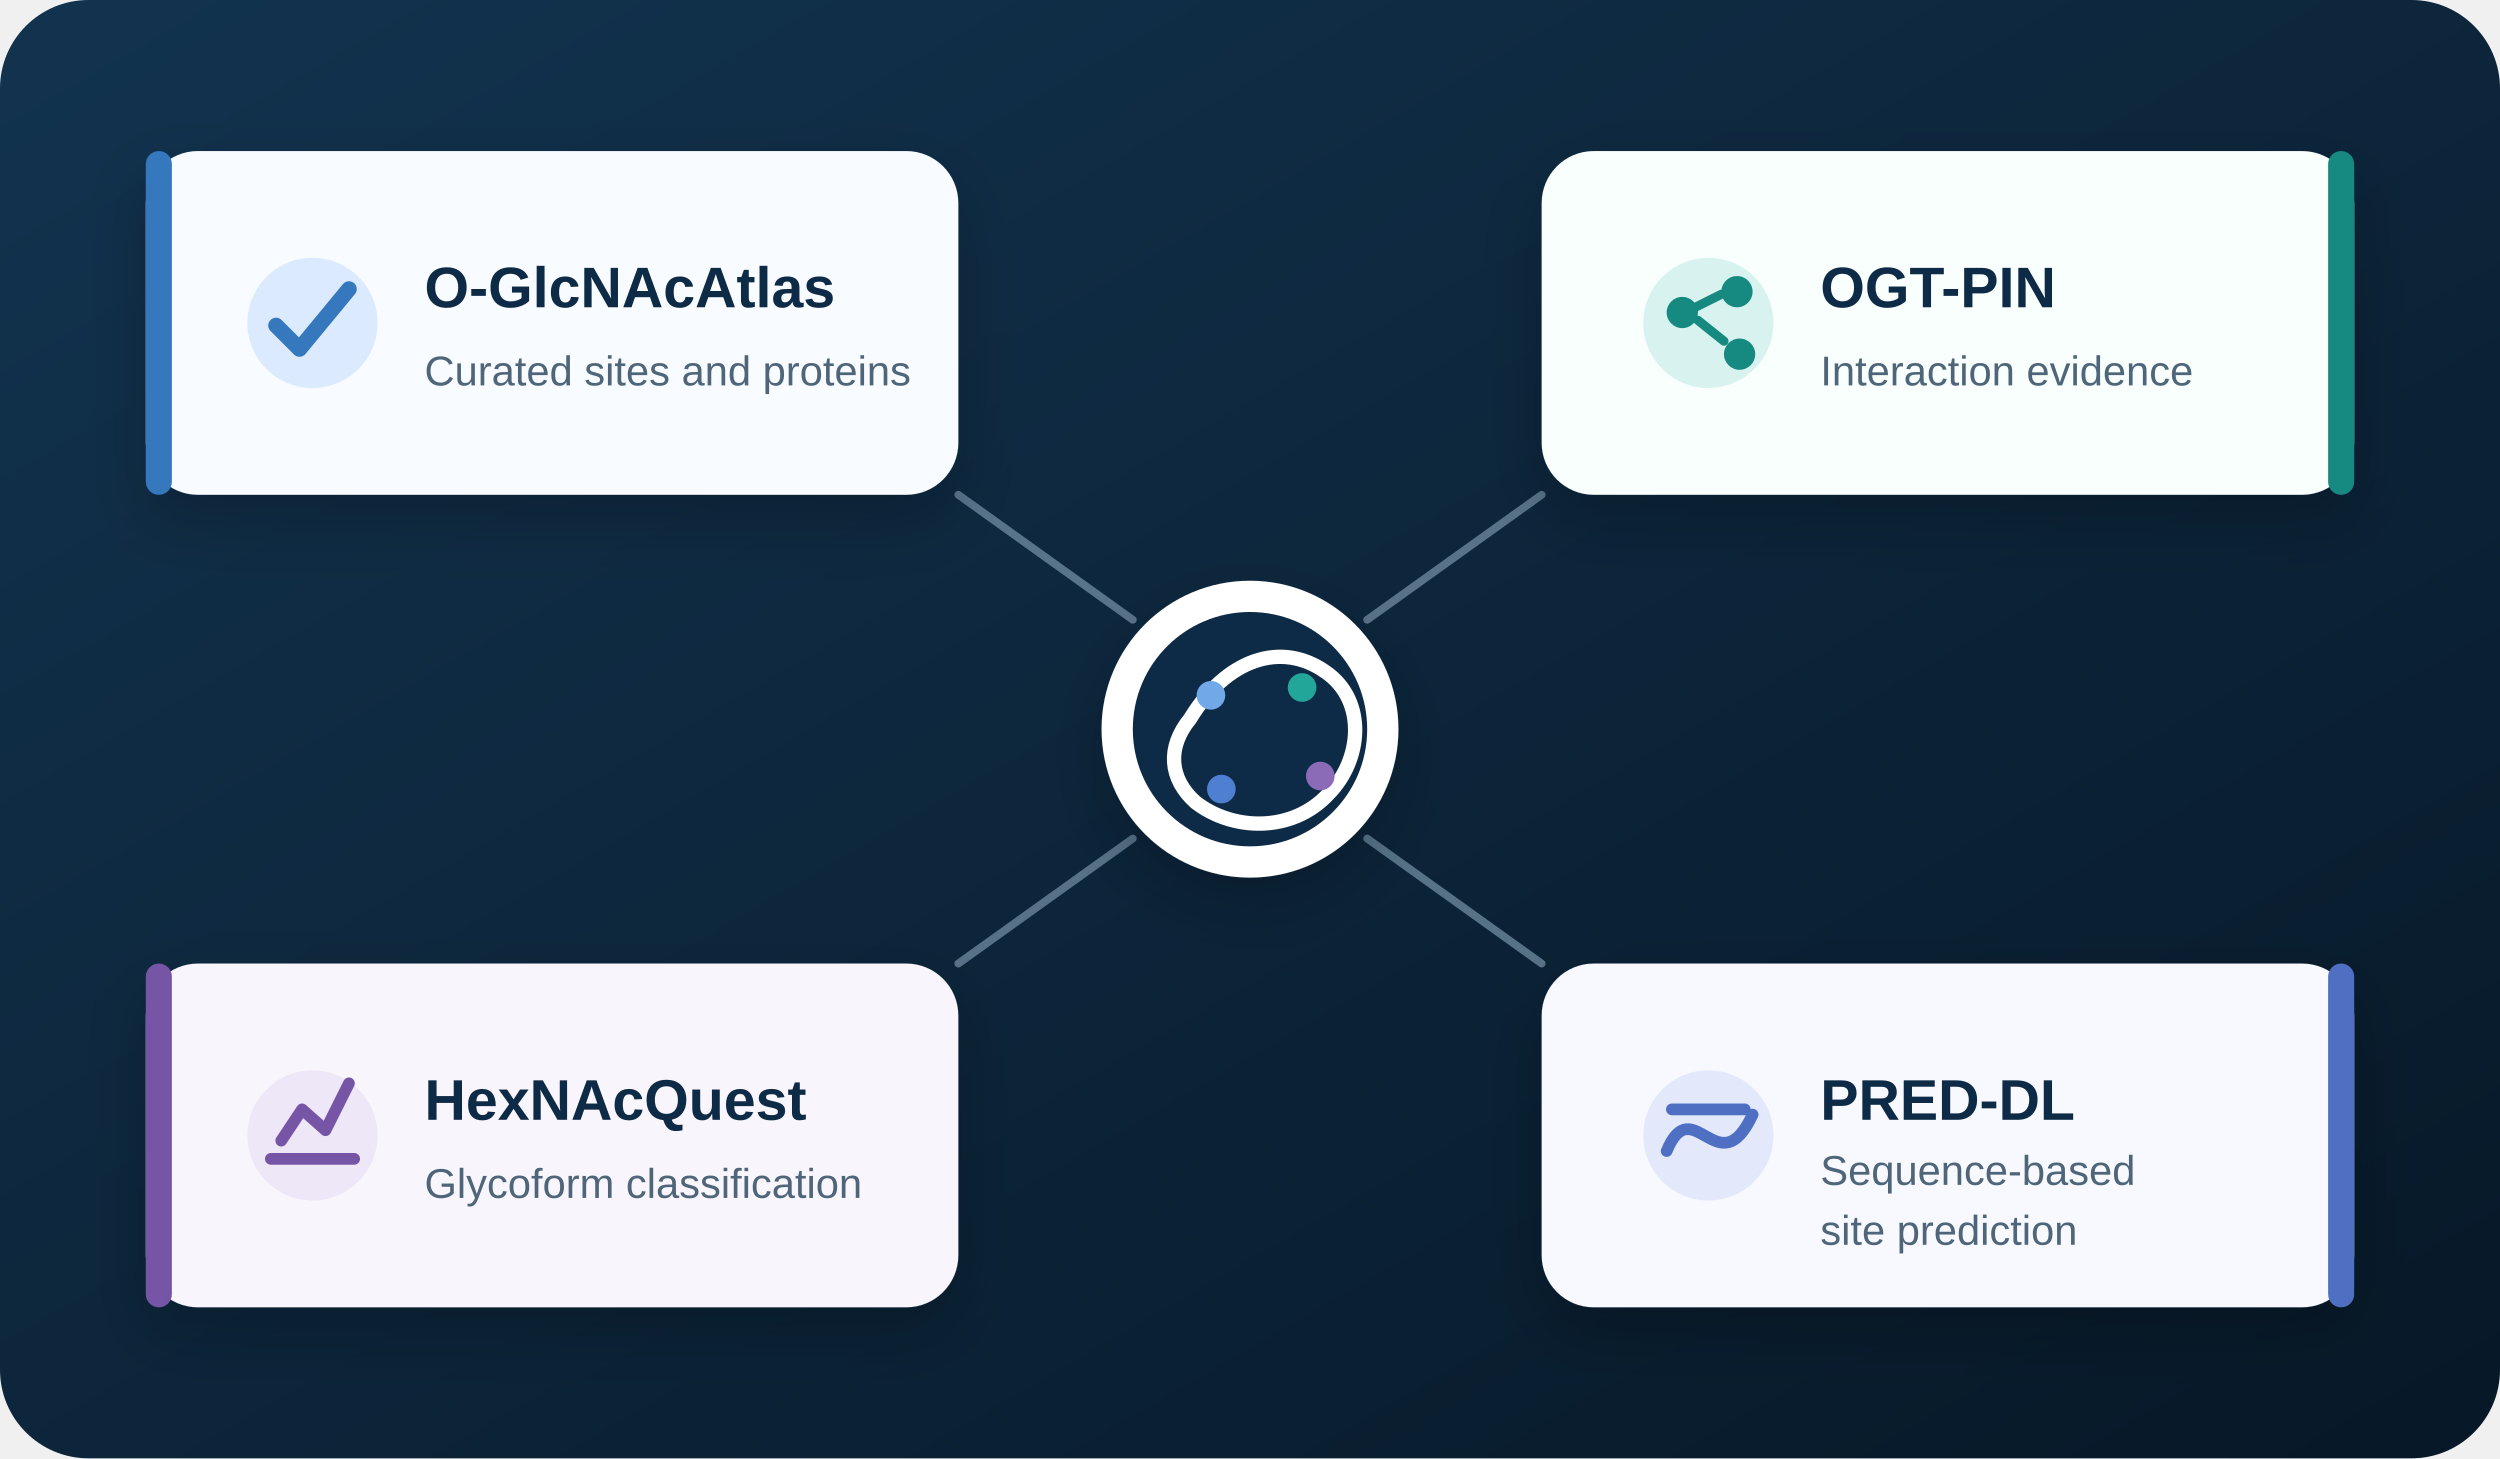
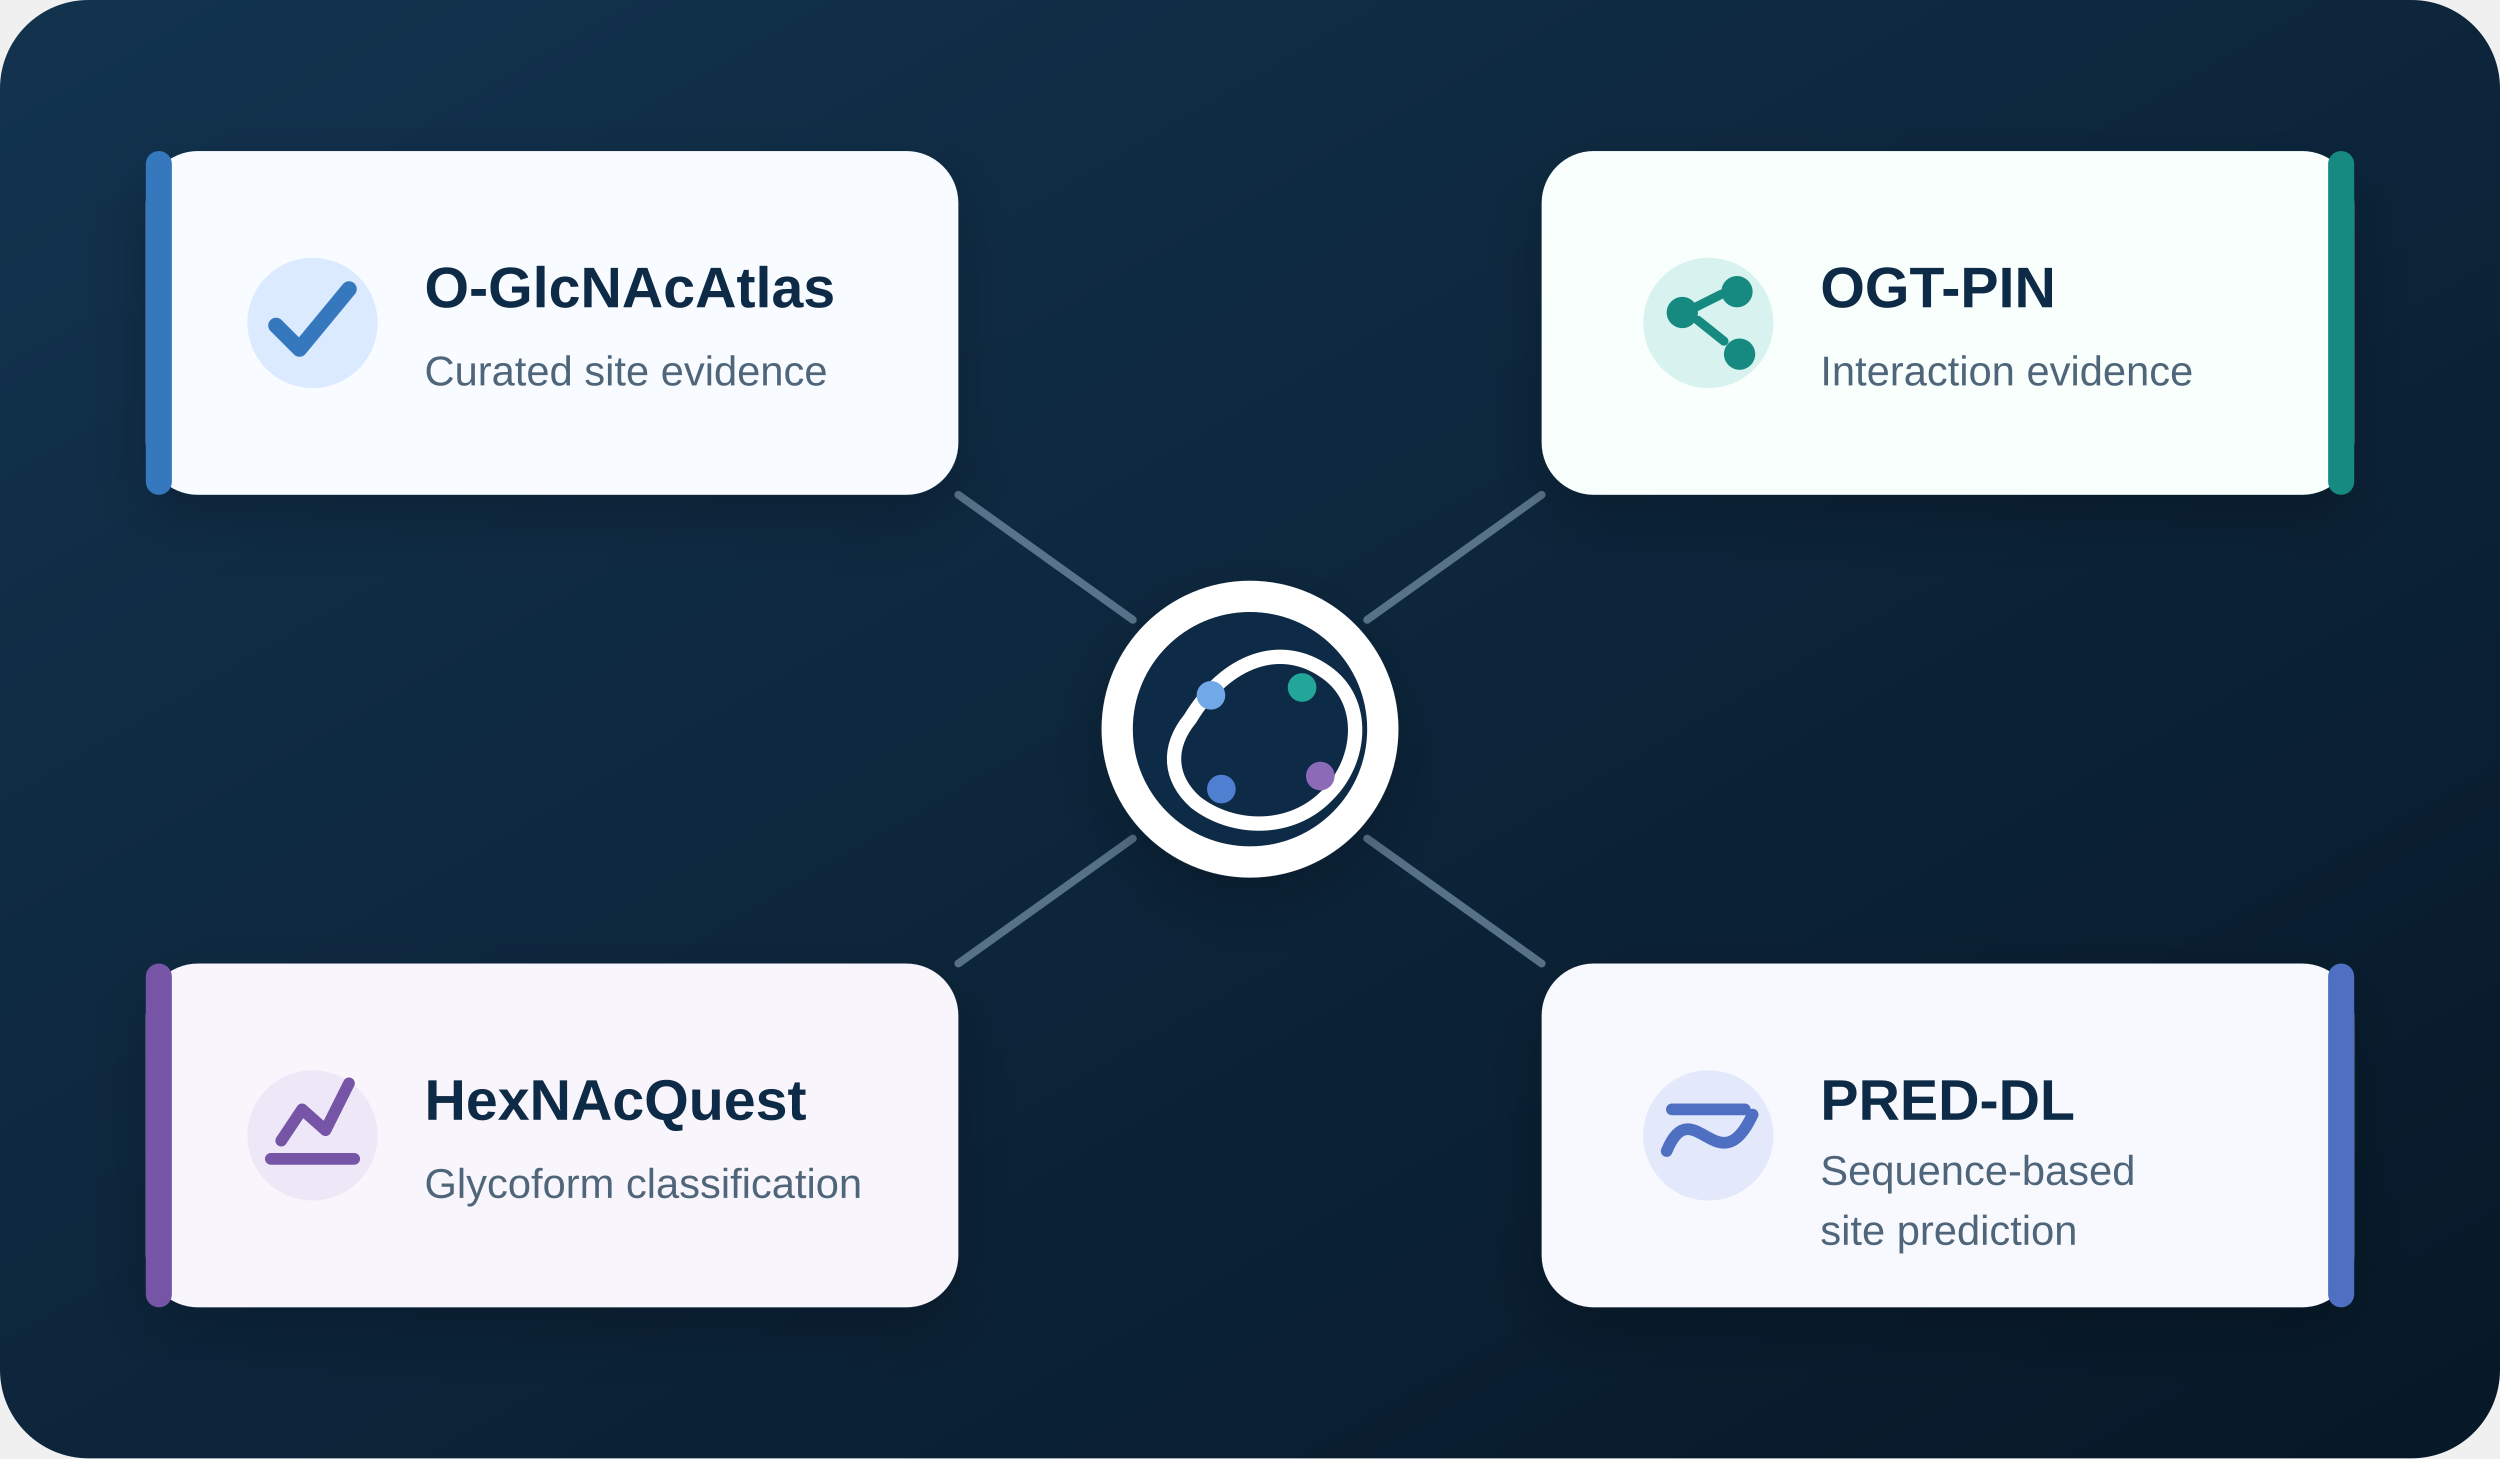
<svg xmlns="http://www.w3.org/2000/svg" viewBox="0 0 960 560" role="img" aria-labelledby="title desc">
  <defs>
    <linearGradient id="backdrop" x1="0" y1="0" x2="1" y2="1">
      <stop offset="0" stop-color="#12334f" />
      <stop offset="1" stop-color="#071827" />
    </linearGradient>
    <filter id="shadow" x="-20%" y="-24%" width="140%" height="148%">
      <feDropShadow dx="0" dy="10" stdDeviation="12" flood-color="#020c15" flood-opacity=".22" />
    </filter>
  </defs>
  <rect width="960" height="560" rx="34" fill="url(#backdrop)" />
  <g fill="none" stroke="#a9c7dc" stroke-linecap="round" stroke-width="3">
    <path d="M435 238 368 190" stroke-opacity=".48" />
    <path d="M525 238 592 190" stroke-opacity=".48" />
    <path d="M435 322 368 370" stroke-opacity=".48" />
    <path d="M525 322 592 370" stroke-opacity=".48" />
  </g>
  <g filter="url(#shadow)" font-family="Arial, sans-serif">
    <g>
      <rect x="56" y="58" width="312" height="132" rx="20" fill="#f8fbff" />
      <rect x="56" y="58" width="10" height="132" rx="5" fill="#3478bd" />
      <circle cx="120" cy="124" r="25" fill="#dbeafe" />
      <path d="m106 125 9 9 19-23" fill="none" stroke="#3478bd" stroke-linecap="round" stroke-linejoin="round" stroke-width="6" />
      <text x="163" y="118" fill="#102b46" font-size="22" font-weight="700">O-GlcNAcAtlas</text>
-       <text x="163" y="148" fill="#50667a" font-size="16">Curated sites and proteins</text>
+       <text x="163" y="148" fill="#50667a" font-size="16">Curated site evidence</text>
    </g>
    <g>
      <rect x="592" y="58" width="312" height="132" rx="20" fill="#f8fffd" />
      <rect x="894" y="58" width="10" height="132" rx="5" fill="#168a80" />
      <circle cx="656" cy="124" r="25" fill="#d8f3ef" />
      <circle cx="646" cy="120" r="6" fill="#168a80" />
      <circle cx="667" cy="112" r="6" fill="#168a80" />
      <circle cx="668" cy="136" r="6" fill="#168a80" />
      <path d="m651 118 10-5m-9 10 10 8" fill="none" stroke="#168a80" stroke-linecap="round" stroke-width="3.5" />
      <text x="699" y="118" fill="#102b46" font-size="22" font-weight="700">OGT-PIN</text>
      <text x="699" y="148" fill="#50667a" font-size="16">Interaction evidence</text>
    </g>
    <g>
      <rect x="56" y="370" width="312" height="132" rx="20" fill="#f8f6fc" />
      <rect x="56" y="370" width="10" height="132" rx="5" fill="#7655a6" />
      <circle cx="120" cy="436" r="25" fill="#eee7f8" />
      <path d="M104 445h32M108 438l8-12 9 8 9-18" fill="none" stroke="#7655a6" stroke-linecap="round" stroke-linejoin="round" stroke-width="4.5" />
      <text x="163" y="430" fill="#102b46" font-size="22" font-weight="700">HexNAcQuest</text>
      <text x="163" y="460" fill="#50667a" font-size="16">Glycoform classification</text>
    </g>
    <g>
      <rect x="592" y="370" width="312" height="132" rx="20" fill="#f7f9ff" />
      <rect x="894" y="370" width="10" height="132" rx="5" fill="#4f70c2" />
      <circle cx="656" cy="436" r="25" fill="#e3e9fb" />
      <path d="M640 442c10-24 20 14 33-14M642 426h28" fill="none" stroke="#4f70c2" stroke-linecap="round" stroke-width="4.5" />
      <text x="699" y="430" fill="#102b46" font-size="22" font-weight="700">PRED-DL</text>
      <text x="699" y="455" fill="#50667a" font-size="16">Sequence-based</text>
      <text x="699" y="478" fill="#50667a" font-size="16">site prediction</text>
    </g>
  </g>
  <g filter="url(#shadow)">
    <circle cx="480" cy="280" r="57" fill="#fff" />
    <circle cx="480" cy="280" r="45" fill="#102b46" />
    <path d="M457 276c14-23 35-30 52-18 16 11 14 34 1 47-14 15-37 14-51 3-10-9-11-21-2-32Z" fill="none" stroke="#fff" stroke-width="5.5" />
    <circle cx="465" cy="267" r="5.5" fill="#6fa8e8" />
    <circle cx="500" cy="264" r="5.5" fill="#21a69a" />
    <circle cx="507" cy="298" r="5.5" fill="#8b6bb7" />
    <circle cx="469" cy="303" r="5.5" fill="#4f7fd1" />
  </g>
</svg>
